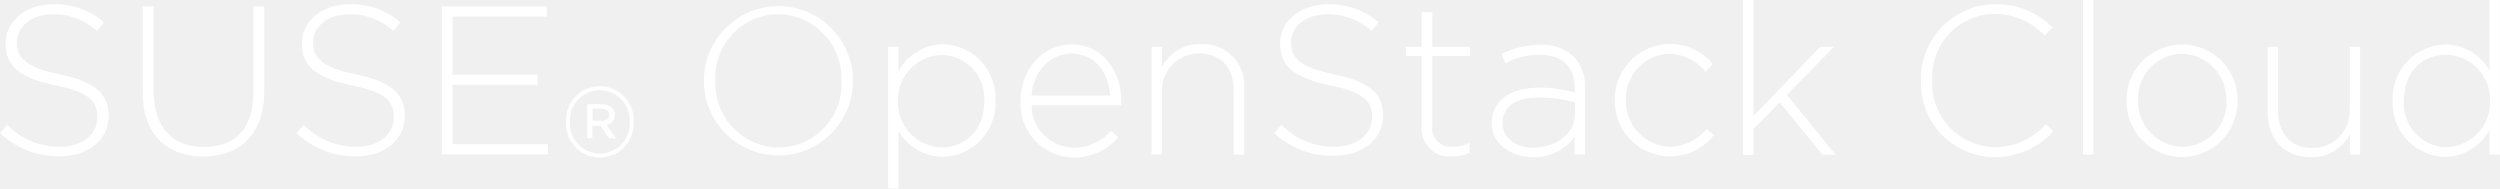
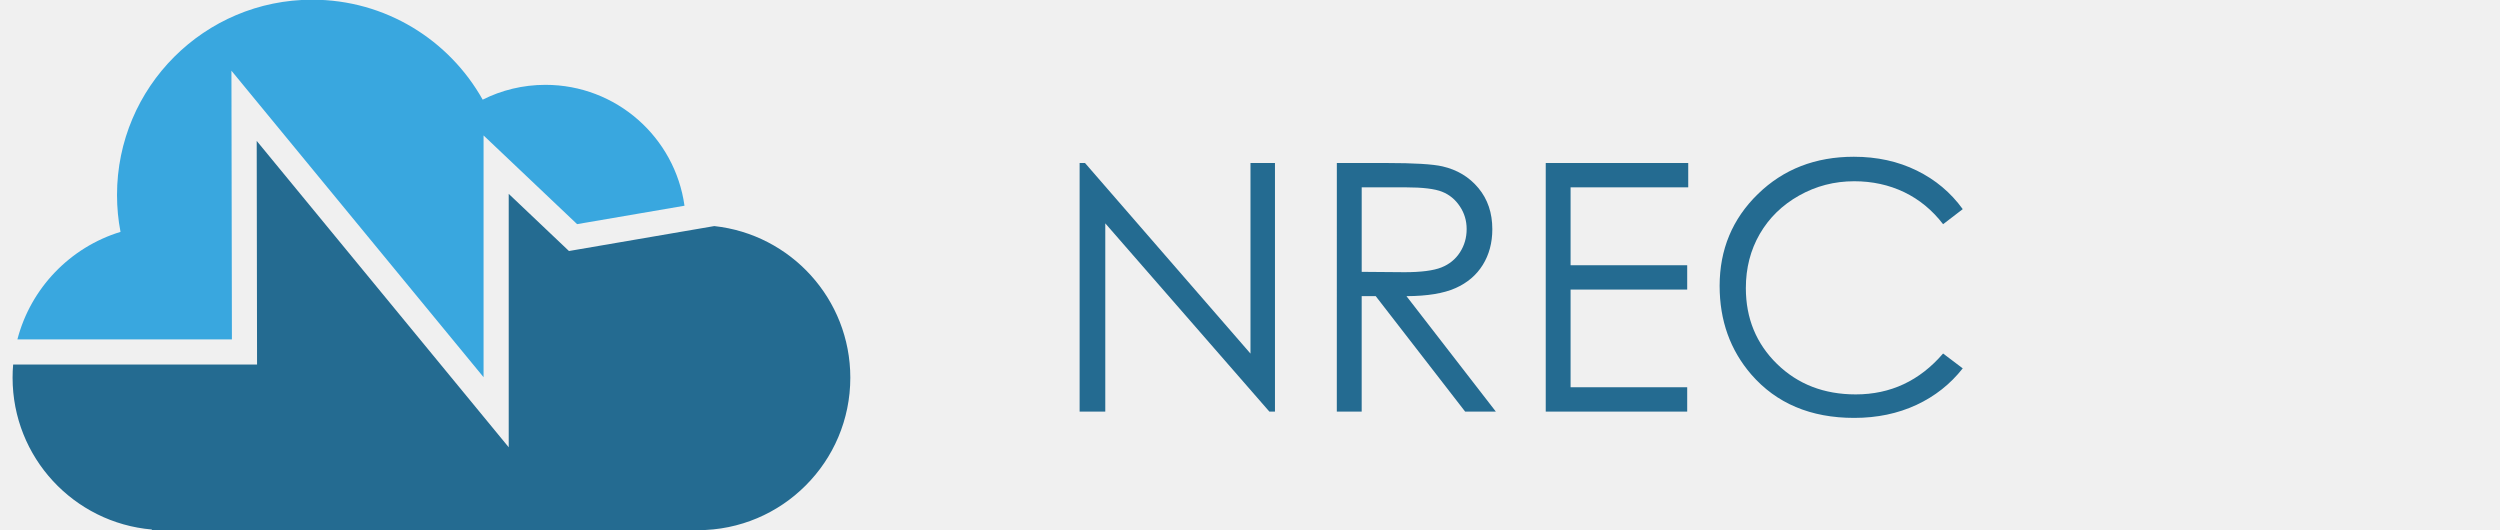
- <svg xmlns="http://www.w3.org/2000/svg" id="Layer_1" data-name="Layer 1" viewBox="0 0 270.09 20.36">
-   <defs>
-     <style>.cls-1{fill:#fff;}</style>
-   </defs>
-   <path class="cls-1" d="M9.26,26.31l.77-.89a7.81,7.81,0,0,0,5.75,2.37c2.4,0,4-1.34,4-3.17v-.05c0-1.69-.89-2.68-4.52-3.41-3.85-.78-5.4-2.08-5.4-4.5v-.05c0-2.38,2.17-4.21,5.14-4.21a7.94,7.94,0,0,1,5.49,1.95l-.75.93A6.9,6.9,0,0,0,15,13.48c-2.36,0-3.91,1.35-3.91,3v0c0,1.69.87,2.72,4.66,3.5S21,22.12,21,24.46v0c0,2.59-2.22,4.37-5.3,4.37A9.14,9.14,0,0,1,9.26,26.31Z" transform="translate(-9.26 -11.94)" />
-   <path class="cls-1" d="M24.68,22V12.63h1.19v9.24c0,3.78,2,5.95,5.42,5.95s5.33-2,5.33-5.83V12.63h1.19v9.22c0,4.6-2.68,7-6.57,7S24.68,26.47,24.68,22Z" transform="translate(-9.26 -11.94)" />
-   <path class="cls-1" d="M41.29,26.31l.78-.89a7.77,7.77,0,0,0,5.74,2.37c2.4,0,4-1.34,4-3.17v-.05c0-1.69-.9-2.68-4.53-3.41-3.85-.78-5.4-2.08-5.4-4.5v-.05c0-2.38,2.17-4.21,5.14-4.21a7.94,7.94,0,0,1,5.49,1.95l-.75.93A6.9,6.9,0,0,0,47,13.48c-2.36,0-3.91,1.35-3.91,3v0c0,1.69.87,2.72,4.66,3.5S53,22.12,53,24.46v0c0,2.59-2.21,4.37-5.3,4.37A9.14,9.14,0,0,1,41.29,26.31Z" transform="translate(-9.26 -11.94)" />
-   <path class="cls-1" d="M57,12.63H68.35v1.1H58.15V20h9.17v1.1H58.15v6.42H68.46v1.1H57Z" transform="translate(-9.26 -11.94)" />
-   <path class="cls-1" d="M85.31,20.68v0a8.05,8.05,0,1,1,16.1-.05v.05a8.05,8.05,0,1,1-16.1,0Zm14.86,0v0a6.93,6.93,0,0,0-6.83-7.21,6.85,6.85,0,0,0-6.8,7.16v.05a6.93,6.93,0,0,0,6.84,7.2A6.85,6.85,0,0,0,100.17,20.68Z" transform="translate(-9.26 -11.94)" />
-   <path class="cls-1" d="M105.21,17h1.12v2.6a5.65,5.65,0,0,1,4.81-2.88,5.8,5.8,0,0,1,5.67,6.06v0a5.84,5.84,0,0,1-5.67,6.11,5.62,5.62,0,0,1-4.81-2.79V32.3h-1.12Zm10.39,5.87v0a4.69,4.69,0,0,0-4.58-5,4.89,4.89,0,0,0-4.76,5v0a4.87,4.87,0,0,0,4.76,5C113.56,27.84,115.6,26,115.6,22.85Z" transform="translate(-9.26 -11.94)" />
-   <path class="cls-1" d="M119.51,22.83v0c0-3.39,2.38-6.09,5.54-6.09s5.35,2.66,5.35,6.11a3.46,3.46,0,0,1,0,.46H120.7a4.63,4.63,0,0,0,4.58,4.59,5.24,5.24,0,0,0,4-1.83l.78.69a6.15,6.15,0,0,1-4.83,2.2A5.8,5.8,0,0,1,119.51,22.83Zm9.68-.57c-.16-2.36-1.51-4.53-4.19-4.53-2.31,0-4.09,1.95-4.3,4.53Z" transform="translate(-9.26 -11.94)" />
-   <path class="cls-1" d="M133.67,17h1.12v2.17A4.59,4.59,0,0,1,139,16.7a4.44,4.44,0,0,1,4.67,4.8v7.14h-1.12V21.71c0-2.4-1.35-4-3.71-4a4,4,0,0,0-4.05,4.16v6.75h-1.12Z" transform="translate(-9.26 -11.94)" />
-   <path class="cls-1" d="M146.92,26.31l.78-.89a7.77,7.77,0,0,0,5.74,2.37c2.4,0,4.05-1.34,4.05-3.17v-.05c0-1.69-.89-2.68-4.53-3.41-3.84-.78-5.4-2.08-5.4-4.5v-.05c0-2.38,2.17-4.21,5.15-4.21a8,8,0,0,1,5.49,1.95l-.76.93a6.9,6.9,0,0,0-4.78-1.8c-2.35,0-3.91,1.35-3.91,3v0c0,1.69.87,2.72,4.67,3.5s5.26,2.08,5.26,4.42v0c0,2.59-2.22,4.37-5.31,4.37A9.14,9.14,0,0,1,146.92,26.31Z" transform="translate(-9.26 -11.94)" />
-   <path class="cls-1" d="M162.85,25.65V18h-1.7V17h1.7V13.25H164V17h4.09v1H164v7.52a2,2,0,0,0,2.33,2.26,3.84,3.84,0,0,0,1.71-.41v1.06a4.3,4.3,0,0,1-1.89.41A3,3,0,0,1,162.85,25.65Z" transform="translate(-9.26 -11.94)" />
-   <path class="cls-1" d="M170.42,25.26v-.05c0-2.42,2.08-3.8,5.1-3.8a13.89,13.89,0,0,1,3.86.51v-.51c0-2.35-1.44-3.56-3.84-3.56a7.81,7.81,0,0,0-3.66.93l-.41-1a9.44,9.44,0,0,1,4.14-1,5,5,0,0,1,3.68,1.28,4.44,4.44,0,0,1,1.19,3.3v7.27h-1.1V26.7a5.31,5.31,0,0,1-4.46,2.22C172.75,28.92,170.42,27.68,170.42,25.26Zm9-1V23a15.14,15.14,0,0,0-4-.53c-2.47,0-3.84,1.1-3.84,2.72v.05c0,1.69,1.6,2.67,3.38,2.67C177.37,27.86,179.41,26.4,179.41,24.27Z" transform="translate(-9.26 -11.94)" />
-   <path class="cls-1" d="M183.71,22.85v0a6,6,0,0,1,10.61-4l-.8.83a5.25,5.25,0,0,0-3.88-1.93,4.82,4.82,0,0,0-4.72,5v0a4.91,4.91,0,0,0,4.81,5.05,5.22,5.22,0,0,0,3.91-1.94l.78.69a6,6,0,0,1-10.71-3.76Z" transform="translate(-9.26 -11.94)" />
-   <path class="cls-1" d="M197.58,11.94h1.12V24.46L205.92,17h1.49l-5.1,5.17,5.26,6.49h-1.42L201.53,23l-2.83,2.86v2.83h-1.12Z" transform="translate(-9.26 -11.94)" />
-   <path class="cls-1" d="M216.79,20.68v0a8.05,8.05,0,0,1,8-8.28A8.43,8.43,0,0,1,231,14.92l-.84.87a7.36,7.36,0,0,0-5.4-2.36A6.84,6.84,0,0,0,218,20.59v.05a6.9,6.9,0,0,0,6.77,7.2,7.32,7.32,0,0,0,5.51-2.49l.8.78a8.47,8.47,0,0,1-6.36,2.79A8,8,0,0,1,216.79,20.68Z" transform="translate(-9.26 -11.94)" />
-   <path class="cls-1" d="M234.3,11.94h1.12v16.7H234.3Z" transform="translate(-9.26 -11.94)" />
-   <path class="cls-1" d="M239,22.85v0a6,6,0,0,1,6-6.11,6,6,0,0,1,6,6.06v0a6,6,0,0,1-6,6.11A6,6,0,0,1,239,22.85Zm10.78,0v0A4.9,4.9,0,0,0,245,17.75a4.81,4.81,0,0,0-4.75,5v0a4.89,4.89,0,0,0,4.8,5.05A4.81,4.81,0,0,0,249.81,22.85Z" transform="translate(-9.26 -11.94)" />
-   <path class="cls-1" d="M254.25,24.11V17h1.12v6.93c0,2.4,1.35,4,3.7,4a4,4,0,0,0,4.05-4.17V17h1.12V28.64h-1.12V26.47a4.57,4.57,0,0,1-4.21,2.45C256,28.92,254.25,26.9,254.25,24.11Z" transform="translate(-9.26 -11.94)" />
-   <path class="cls-1" d="M267.75,22.85v0a5.84,5.84,0,0,1,5.67-6.11,5.62,5.62,0,0,1,4.8,2.79V11.94h1.12v16.7h-1.12V26a5.61,5.61,0,0,1-4.8,2.89A5.8,5.8,0,0,1,267.75,22.85Zm10.54,0v0a4.87,4.87,0,0,0-4.76-5c-2.54,0-4.57,1.85-4.57,5v0a4.7,4.7,0,0,0,4.57,5A4.88,4.88,0,0,0,278.29,22.83Z" transform="translate(-9.26 -11.94)" />
-   <path class="cls-1" d="M70.41,25.11v0a3.66,3.66,0,1,1,7.31,0v0a3.66,3.66,0,1,1-7.31,0Zm6.89,0v0a3.24,3.24,0,1,0-6.47,0v0a3.24,3.24,0,1,0,6.47,0Zm-4.6-1.91h1.64c.75,0,1.36.4,1.36,1.13a1.14,1.14,0,0,1-.9,1.12l1,1.42h-.74l-.92-1.34h-.88v1.34H72.7ZM74.28,25c.52,0,.81-.28.81-.67s-.31-.65-.81-.65h-1V25Z" transform="translate(-9.26 -11.94)" />
+ <svg xmlns="http://www.w3.org/2000/svg" version="1.1" id="Layer_1" x="0px" y="0px" width="165.13px" height="35px" viewBox="38.931 0 165.13 35" enable-background="new 38.931 0 165.13 35" xml:space="preserve">
+   <g>
+     <g id="XMLID_1_">
+       <g>
+         <path fill="#246B91" d="M86.11,14.933c5.049,0.545,8.986,4.816,8.986,10.014c0,2.781-1.125,5.3-2.95,7.121     c-1.819,1.824-4.339,2.951-7.122,2.951H48.962v-0.043c-5.157-0.444-9.2-4.761-9.2-10.029c0-0.291,0.012-0.584,0.038-0.871h16.11     L55.887,9.307l16.646,20.236V12.805l3.979,3.775L86.11,14.933z" />
+       </g>
+     </g>
+     <g id="XMLID_2_">
+       <g>
+         <path fill="#39A7DF" d="M84.143,13.589l-7.093,1.216l-6.178-5.858v15.968L54.218,4.671l0.031,17.749H40.08     c0.881-3.393,3.482-6.086,6.811-7.105c-0.152-0.784-0.231-1.602-0.231-2.438c0-7.122,5.774-12.897,12.896-12.897     c4.837,0,9.048,2.662,11.257,6.603c1.247-0.628,2.654-0.979,4.147-0.979C79.64,5.603,83.517,9.077,84.143,13.589z" />
+       </g>
+     </g>
+   </g>
+   <g>
+     <path fill="#246B91" d="M110.242,27.189V10.767h0.356l10.93,12.588V10.767h1.617v16.422h-0.368l-10.84-12.437v12.437H110.242   L110.242,27.189z" />
+     <path fill="#246B91" d="M127.232,10.767h3.272c1.822,0,3.059,0.074,3.706,0.223c0.974,0.224,1.767,0.702,2.377,1.436   c0.609,0.734,0.915,1.638,0.915,2.711c0,0.895-0.209,1.68-0.63,2.359c-0.42,0.677-1.021,1.189-1.804,1.535   c-0.78,0.348-1.859,0.525-3.236,0.531l5.904,7.627h-2.028l-5.907-7.627h-0.928v7.627h-1.643L127.232,10.767L127.232,10.767z    M128.874,12.374v5.582l2.829,0.023c1.096,0,1.905-0.105,2.433-0.313c0.525-0.209,0.936-0.542,1.23-1.001   c0.295-0.458,0.44-0.968,0.44-1.534c0-0.55-0.147-1.052-0.448-1.5c-0.298-0.451-0.688-0.773-1.173-0.966   c-0.484-0.194-1.291-0.291-2.416-0.291H128.874z" />
+     <path fill="#246B91" d="M141.031,10.767h9.411v1.607h-7.771v5.146h7.703v1.607h-7.703v6.452h7.703v1.608h-9.344V10.767z" />
+     <path fill="#246B91" d="M168.574,13.814l-1.297,0.995c-0.715-0.93-1.571-1.635-2.572-2.117c-1-0.478-2.102-0.72-3.299-0.72   c-1.312,0-2.523,0.316-3.64,0.944c-1.118,0.629-1.981,1.473-2.597,2.534c-0.614,1.061-0.921,2.253-0.921,3.579   c0,2,0.688,3.672,2.061,5.013c1.372,1.339,3.104,2.009,5.196,2.009c2.3,0,4.224-0.9,5.771-2.701l1.297,0.981   c-0.82,1.043-1.842,1.849-3.065,2.418c-1.225,0.567-2.592,0.854-4.104,0.854c-2.872,0-5.139-0.957-6.799-2.869   c-1.393-1.615-2.089-3.564-2.089-5.851c0-2.404,0.844-4.428,2.529-6.068c1.686-1.641,3.798-2.461,6.336-2.461   c1.533,0,2.918,0.303,4.153,0.91C166.771,11.87,167.784,12.721,168.574,13.814z" />
+   </g>
</svg>
